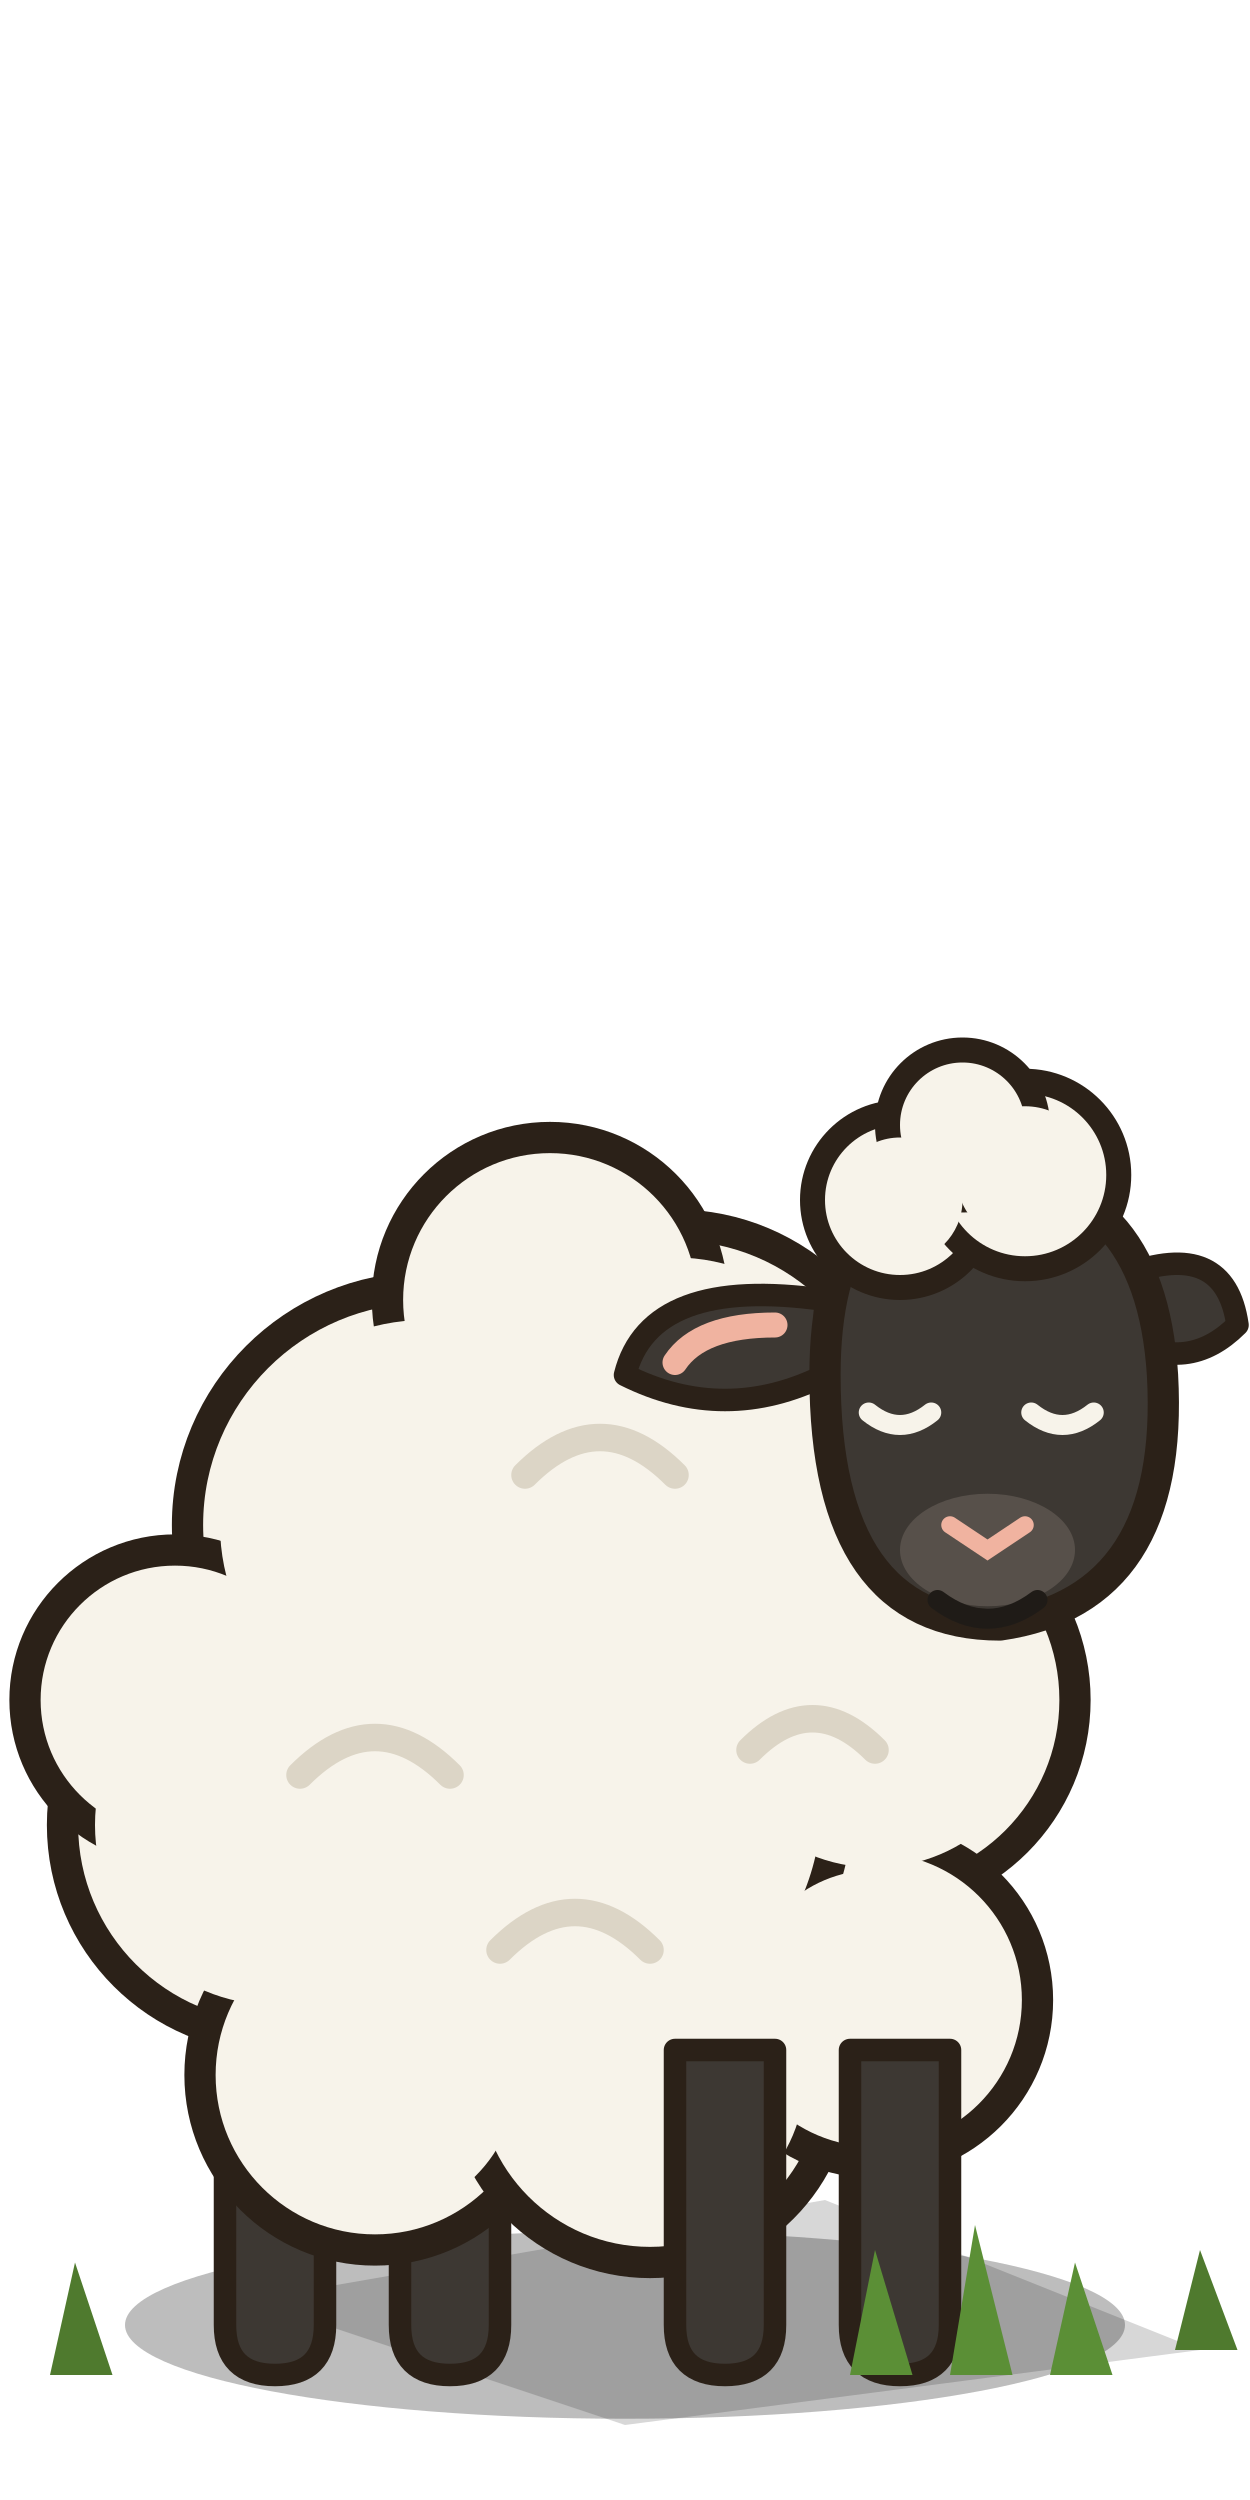
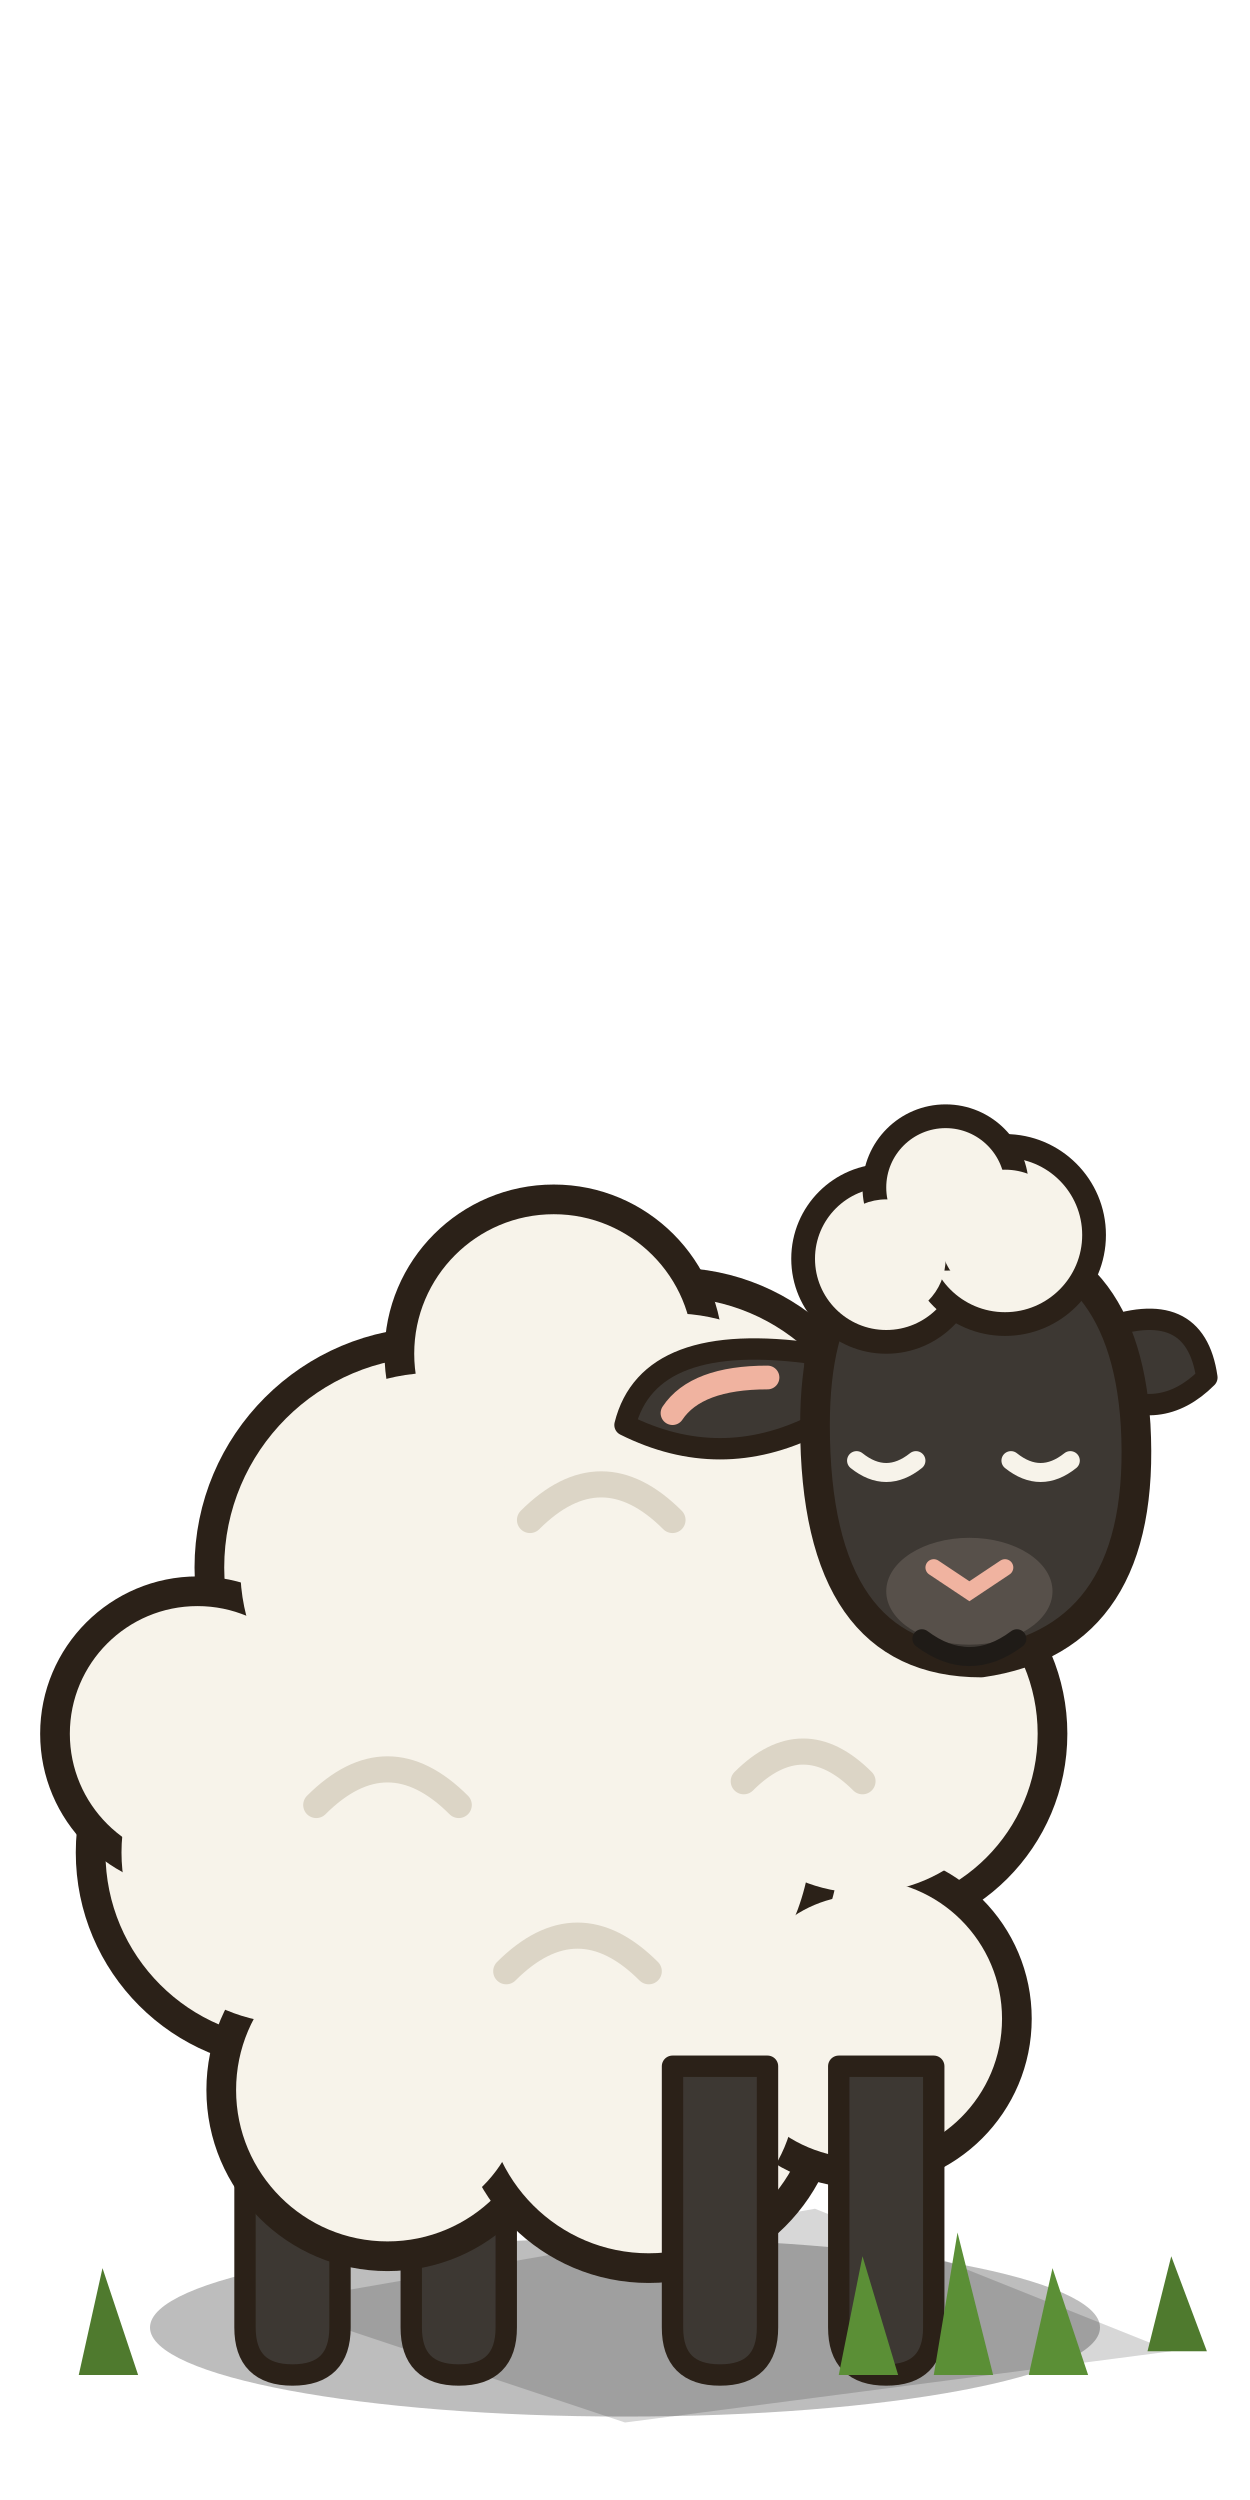
<svg xmlns="http://www.w3.org/2000/svg" width="100" height="200" viewBox="0 0 100 200">
  <defs>
    <style>.o{stroke:#2b2118;stroke-width:2.5;stroke-linejoin:round;stroke-linecap:round}.i{stroke:#2b2118;stroke-width:1.8;stroke-linejoin:round;stroke-linecap:round}.p{transform-box:fill-box}.head{transform-origin:30% 95%;animation:gz 1.6s ease-in-out infinite}@keyframes gz{0%,100%{transform:translate(-6px,40px) rotate(20deg)}50%{transform:translate(-6px,42px) rotate(23deg)}}.jaw{transform-origin:50% 0;animation:ch .4s ease-in-out infinite alternate}@keyframes ch{to{transform:translateX(1.2px)}}</style>
  </defs>
-   <path d="M20,184 L66,176 L96,188 L50,194 Z" fill="#000" opacity=".16" />
-   <ellipse cx="50" cy="186" rx="40" ry="7.5" fill="#000" opacity=".26" />
-   <g class="p hl1">
-     <path class="i" d="M18,160 h8 v26 q0,4 -4,4 q-4,0 -4,-4z" fill="#3d3833" />
-   </g>
-   <g class="p hl2">
-     <path class="i" d="M32,162 h8 v24 q0,4 -4,4 q-4,0 -4,-4z" fill="#3d3833" />
-   </g>
-   <g class="up">
-     <g class="p wool">
-       <circle cx="22" cy="146" r="17" fill="#f7f3ea" stroke="#2b2118" stroke-width="2.5" />
-       <circle cx="34" cy="122" r="19" fill="#f7f3ea" stroke="#2b2118" stroke-width="2.5" />
-       <circle cx="54" cy="116" r="18" fill="#f7f3ea" stroke="#2b2118" stroke-width="2.5" />
-       <circle cx="70" cy="136" r="16" fill="#f7f3ea" stroke="#2b2118" stroke-width="2.5" />
-       <circle cx="30" cy="166" r="14" fill="#f7f3ea" stroke="#2b2118" stroke-width="2.5" />
-       <circle cx="52" cy="166" r="15" fill="#f7f3ea" stroke="#2b2118" stroke-width="2.5" />
-       <circle cx="70" cy="160" r="13" fill="#f7f3ea" stroke="#2b2118" stroke-width="2.5" />
-       <circle cx="46" cy="144" r="21" fill="#f7f3ea" stroke="#2b2118" stroke-width="2.5" />
-       <circle cx="14" cy="136" r="12" fill="#f7f3ea" stroke="#2b2118" stroke-width="2.5" />
-       <circle cx="44" cy="104" r="13" fill="#f7f3ea" stroke="#2b2118" stroke-width="2.5" />
-       <circle cx="22" cy="146" r="14.4" fill="#f7f3ea" />
-       <circle cx="34" cy="122" r="16.4" fill="#f7f3ea" />
-       <circle cx="54" cy="116" r="15.4" fill="#f7f3ea" />
-       <circle cx="70" cy="136" r="13.4" fill="#f7f3ea" />
-       <circle cx="30" cy="166" r="11.4" fill="#f7f3ea" />
-       <circle cx="52" cy="166" r="12.4" fill="#f7f3ea" />
-       <circle cx="70" cy="160" r="10.4" fill="#f7f3ea" />
-       <circle cx="46" cy="144" r="18.4" fill="#f7f3ea" />
-       <circle cx="14" cy="136" r="9.4" fill="#f7f3ea" />
-       <circle cx="44" cy="104" r="10.4" fill="#f7f3ea" />
-       <path d="M24,142 q6,-6 12,0 M42,118 q6,-6 12,0 M40,156 q6,-6 12,0 M60,140 q5,-5 10,0" fill="none" stroke="#dcd5c6" stroke-width="2.2" stroke-linecap="round" />
+   <g data-s95="1" transform="translate(50,190) scale(.95) translate(-50,-190)">
+     <path d="M20,184 L66,176 L96,188 L50,194 Z" fill="#000" opacity=".16" />
+     <ellipse cx="50" cy="186" rx="40" ry="7.5" fill="#000" opacity=".26" />
+     <g class="p hl1">
+       <path class="i" d="M18,160 h8 v26 q0,4 -4,4 q-4,0 -4,-4z" fill="#3d3833" />
+     </g>
+     <g class="p hl2">
+       <path class="i" d="M32,162 h8 v24 q0,4 -4,4 q-4,0 -4,-4z" fill="#3d3833" />
+     </g>
+     <g class="up">
+       <g class="p wool">
+         <circle cx="22" cy="146" r="17" fill="#f7f3ea" stroke="#2b2118" stroke-width="2.5" />
+         <circle cx="34" cy="122" r="19" fill="#f7f3ea" stroke="#2b2118" stroke-width="2.5" />
+         <circle cx="54" cy="116" r="18" fill="#f7f3ea" stroke="#2b2118" stroke-width="2.5" />
+         <circle cx="70" cy="136" r="16" fill="#f7f3ea" stroke="#2b2118" stroke-width="2.5" />
+         <circle cx="30" cy="166" r="14" fill="#f7f3ea" stroke="#2b2118" stroke-width="2.5" />
+         <circle cx="52" cy="166" r="15" fill="#f7f3ea" stroke="#2b2118" stroke-width="2.5" />
+         <circle cx="70" cy="160" r="13" fill="#f7f3ea" stroke="#2b2118" stroke-width="2.5" />
+         <circle cx="46" cy="144" r="21" fill="#f7f3ea" stroke="#2b2118" stroke-width="2.5" />
+         <circle cx="14" cy="136" r="12" fill="#f7f3ea" stroke="#2b2118" stroke-width="2.5" />
+         <circle cx="44" cy="104" r="13" fill="#f7f3ea" stroke="#2b2118" stroke-width="2.5" />
+         <circle cx="22" cy="146" r="14.4" fill="#f7f3ea" />
+         <circle cx="34" cy="122" r="16.4" fill="#f7f3ea" />
+         <circle cx="54" cy="116" r="15.4" fill="#f7f3ea" />
+         <circle cx="70" cy="136" r="13.4" fill="#f7f3ea" />
+         <circle cx="30" cy="166" r="11.4" fill="#f7f3ea" />
+         <circle cx="52" cy="166" r="12.4" fill="#f7f3ea" />
+         <circle cx="70" cy="160" r="10.4" fill="#f7f3ea" />
+         <circle cx="46" cy="144" r="18.4" fill="#f7f3ea" />
+         <circle cx="14" cy="136" r="9.4" fill="#f7f3ea" />
+         <circle cx="44" cy="104" r="10.4" fill="#f7f3ea" />
+         <path d="M24,142 q6,-6 12,0 M42,118 q6,-6 12,0 M40,156 q6,-6 12,0 M60,140 q5,-5 10,0" fill="none" stroke="#dcd5c6" stroke-width="2.2" stroke-linecap="round" />
+       </g>
+     </g>
+     <g class="p fl1">
+       <path class="i" d="M54,164 h8 v22 q0,4 -4,4 q-4,0 -4,-4z" fill="#3d3833" />
+     </g>
+     <g class="p fl2">
+       <path class="i" d="M68,164 h8 v22 q0,4 -4,4 q-4,0 -4,-4z" fill="#3d3833" />
+     </g>
+     <g class="p head">
+       <g transform="translate(0,-6)">
+         <g class="p earL">
+           <path class="i" d="M66,110 q-14,-2 -16,6 q8,4 16,0z" fill="#3d3833" />
+           <path d="M62,112 q-6,0 -8,3" stroke="#f0b3a0" stroke-width="2" fill="none" stroke-linecap="round" />
+         </g>
+         <g class="p earR">
+           <path class="i" d="M90,108 q8,-3 9,4 q-4,4 -9,1z" fill="#3d3833" />
+         </g>
+         <path class="o" d="M66,116 q0,-16 12,-16 q14,0 15,16 q1,18 -13,20 q-14,0 -14,-20z" fill="#3d3833" />
+         <ellipse cx="79" cy="130" rx="7" ry="4.5" fill="#57504a" />
+         <path d="M76,128 l3,2 l3,-2" fill="none" stroke="#f0b3a0" stroke-width="1.4" stroke-linecap="round" />
+         <g class="p jaw">
+           <path d="M75,134 q4,3 8,0" fill="none" stroke="#1f1b17" stroke-width="1.6" stroke-linecap="round" />
+         </g>
+         <path d="M69.5,119 q2.5,2 5,0 M82.5,119 q2.5,2 5,0" fill="none" stroke="#f7f3ea" stroke-width="1.6" stroke-linecap="round" />
+         <circle cx="72" cy="102" r="7" fill="#f7f3ea" stroke="#2b2118" stroke-width="2" />
+         <circle cx="82" cy="100" r="7.5" fill="#f7f3ea" stroke="#2b2118" stroke-width="2" />
+         <circle cx="77" cy="96" r="6" fill="#f7f3ea" stroke="#2b2118" stroke-width="2" />
+         <circle cx="72" cy="102" r="5" fill="#f7f3ea" />
+         <circle cx="82" cy="100" r="5.5" fill="#f7f3ea" />
+         <circle cx="77" cy="96" r="4" fill="#f7f3ea" />
+       </g>
+     </g>
+     <g fill="#4f7a2e">
+       <path d="M4,190 l2,-9 l3,9z M94,188 l2,-8 l3,8z" />
+     </g>
+     <g fill="#5b8f36">
+       <path d="M68,190 l2,-10 l3,10z M76,190 l2,-12 l3,12z M84,190 l2,-9 l3,9z" />
    </g>
  </g>
-   <g class="p fl1">
-     <path class="i" d="M54,164 h8 v22 q0,4 -4,4 q-4,0 -4,-4z" fill="#3d3833" />
-   </g>
-   <g class="p fl2">
-     <path class="i" d="M68,164 h8 v22 q0,4 -4,4 q-4,0 -4,-4z" fill="#3d3833" />
-   </g>
-   <g class="p head">
-     <g transform="translate(0,-6)">
-       <g class="p earL">
-         <path class="i" d="M66,110 q-14,-2 -16,6 q8,4 16,0z" fill="#3d3833" />
-         <path d="M62,112 q-6,0 -8,3" stroke="#f0b3a0" stroke-width="2" fill="none" stroke-linecap="round" />
-       </g>
-       <g class="p earR">
-         <path class="i" d="M90,108 q8,-3 9,4 q-4,4 -9,1z" fill="#3d3833" />
-       </g>
-       <path class="o" d="M66,116 q0,-16 12,-16 q14,0 15,16 q1,18 -13,20 q-14,0 -14,-20z" fill="#3d3833" />
-       <ellipse cx="79" cy="130" rx="7" ry="4.5" fill="#57504a" />
-       <path d="M76,128 l3,2 l3,-2" fill="none" stroke="#f0b3a0" stroke-width="1.4" stroke-linecap="round" />
-       <g class="p jaw">
-         <path d="M75,134 q4,3 8,0" fill="none" stroke="#1f1b17" stroke-width="1.6" stroke-linecap="round" />
-       </g>
-       <path d="M69.5,119 q2.5,2 5,0 M82.5,119 q2.5,2 5,0" fill="none" stroke="#f7f3ea" stroke-width="1.6" stroke-linecap="round" />
-       <circle cx="72" cy="102" r="7" fill="#f7f3ea" stroke="#2b2118" stroke-width="2" />
-       <circle cx="82" cy="100" r="7.5" fill="#f7f3ea" stroke="#2b2118" stroke-width="2" />
-       <circle cx="77" cy="96" r="6" fill="#f7f3ea" stroke="#2b2118" stroke-width="2" />
-       <circle cx="72" cy="102" r="5" fill="#f7f3ea" />
-       <circle cx="82" cy="100" r="5.5" fill="#f7f3ea" />
-       <circle cx="77" cy="96" r="4" fill="#f7f3ea" />
-     </g>
-   </g>
-   <g fill="#4f7a2e">
-     <path d="M4,190 l2,-9 l3,9z M94,188 l2,-8 l3,8z" />
-   </g>
-   <g fill="#5b8f36">
-     <path d="M68,190 l2,-10 l3,10z M76,190 l2,-12 l3,12z M84,190 l2,-9 l3,9z" />
-   </g>
</svg>
